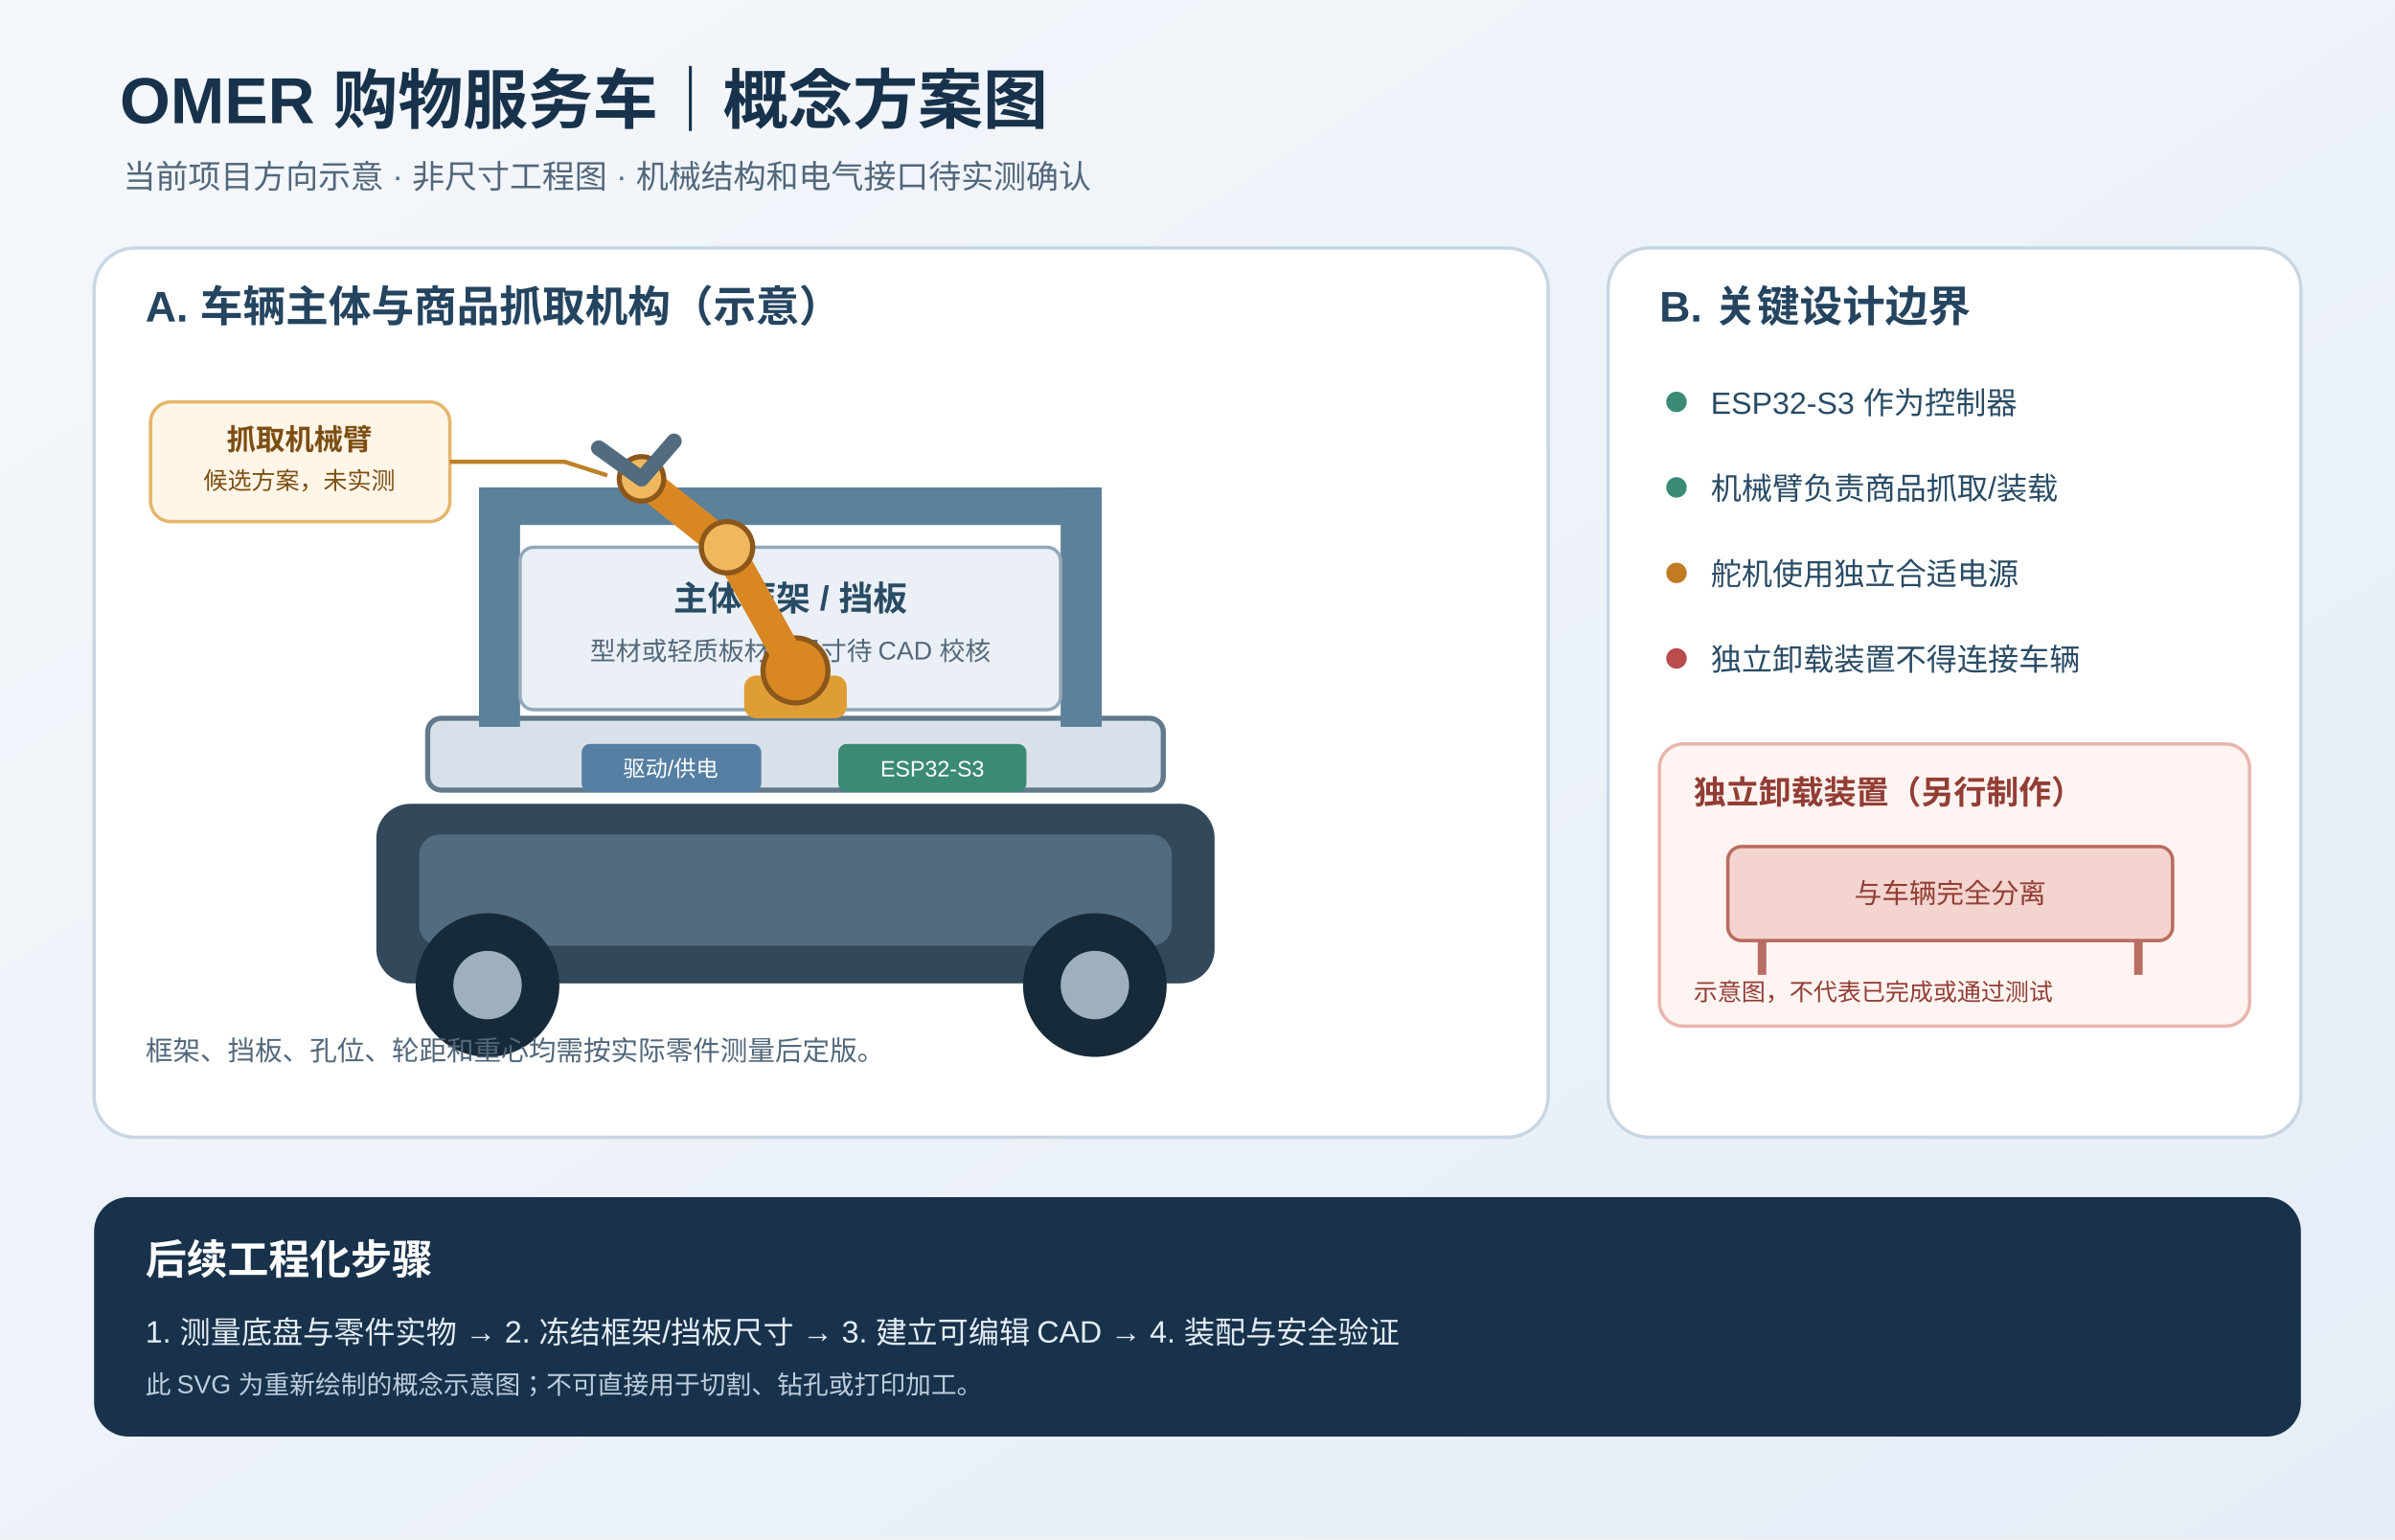
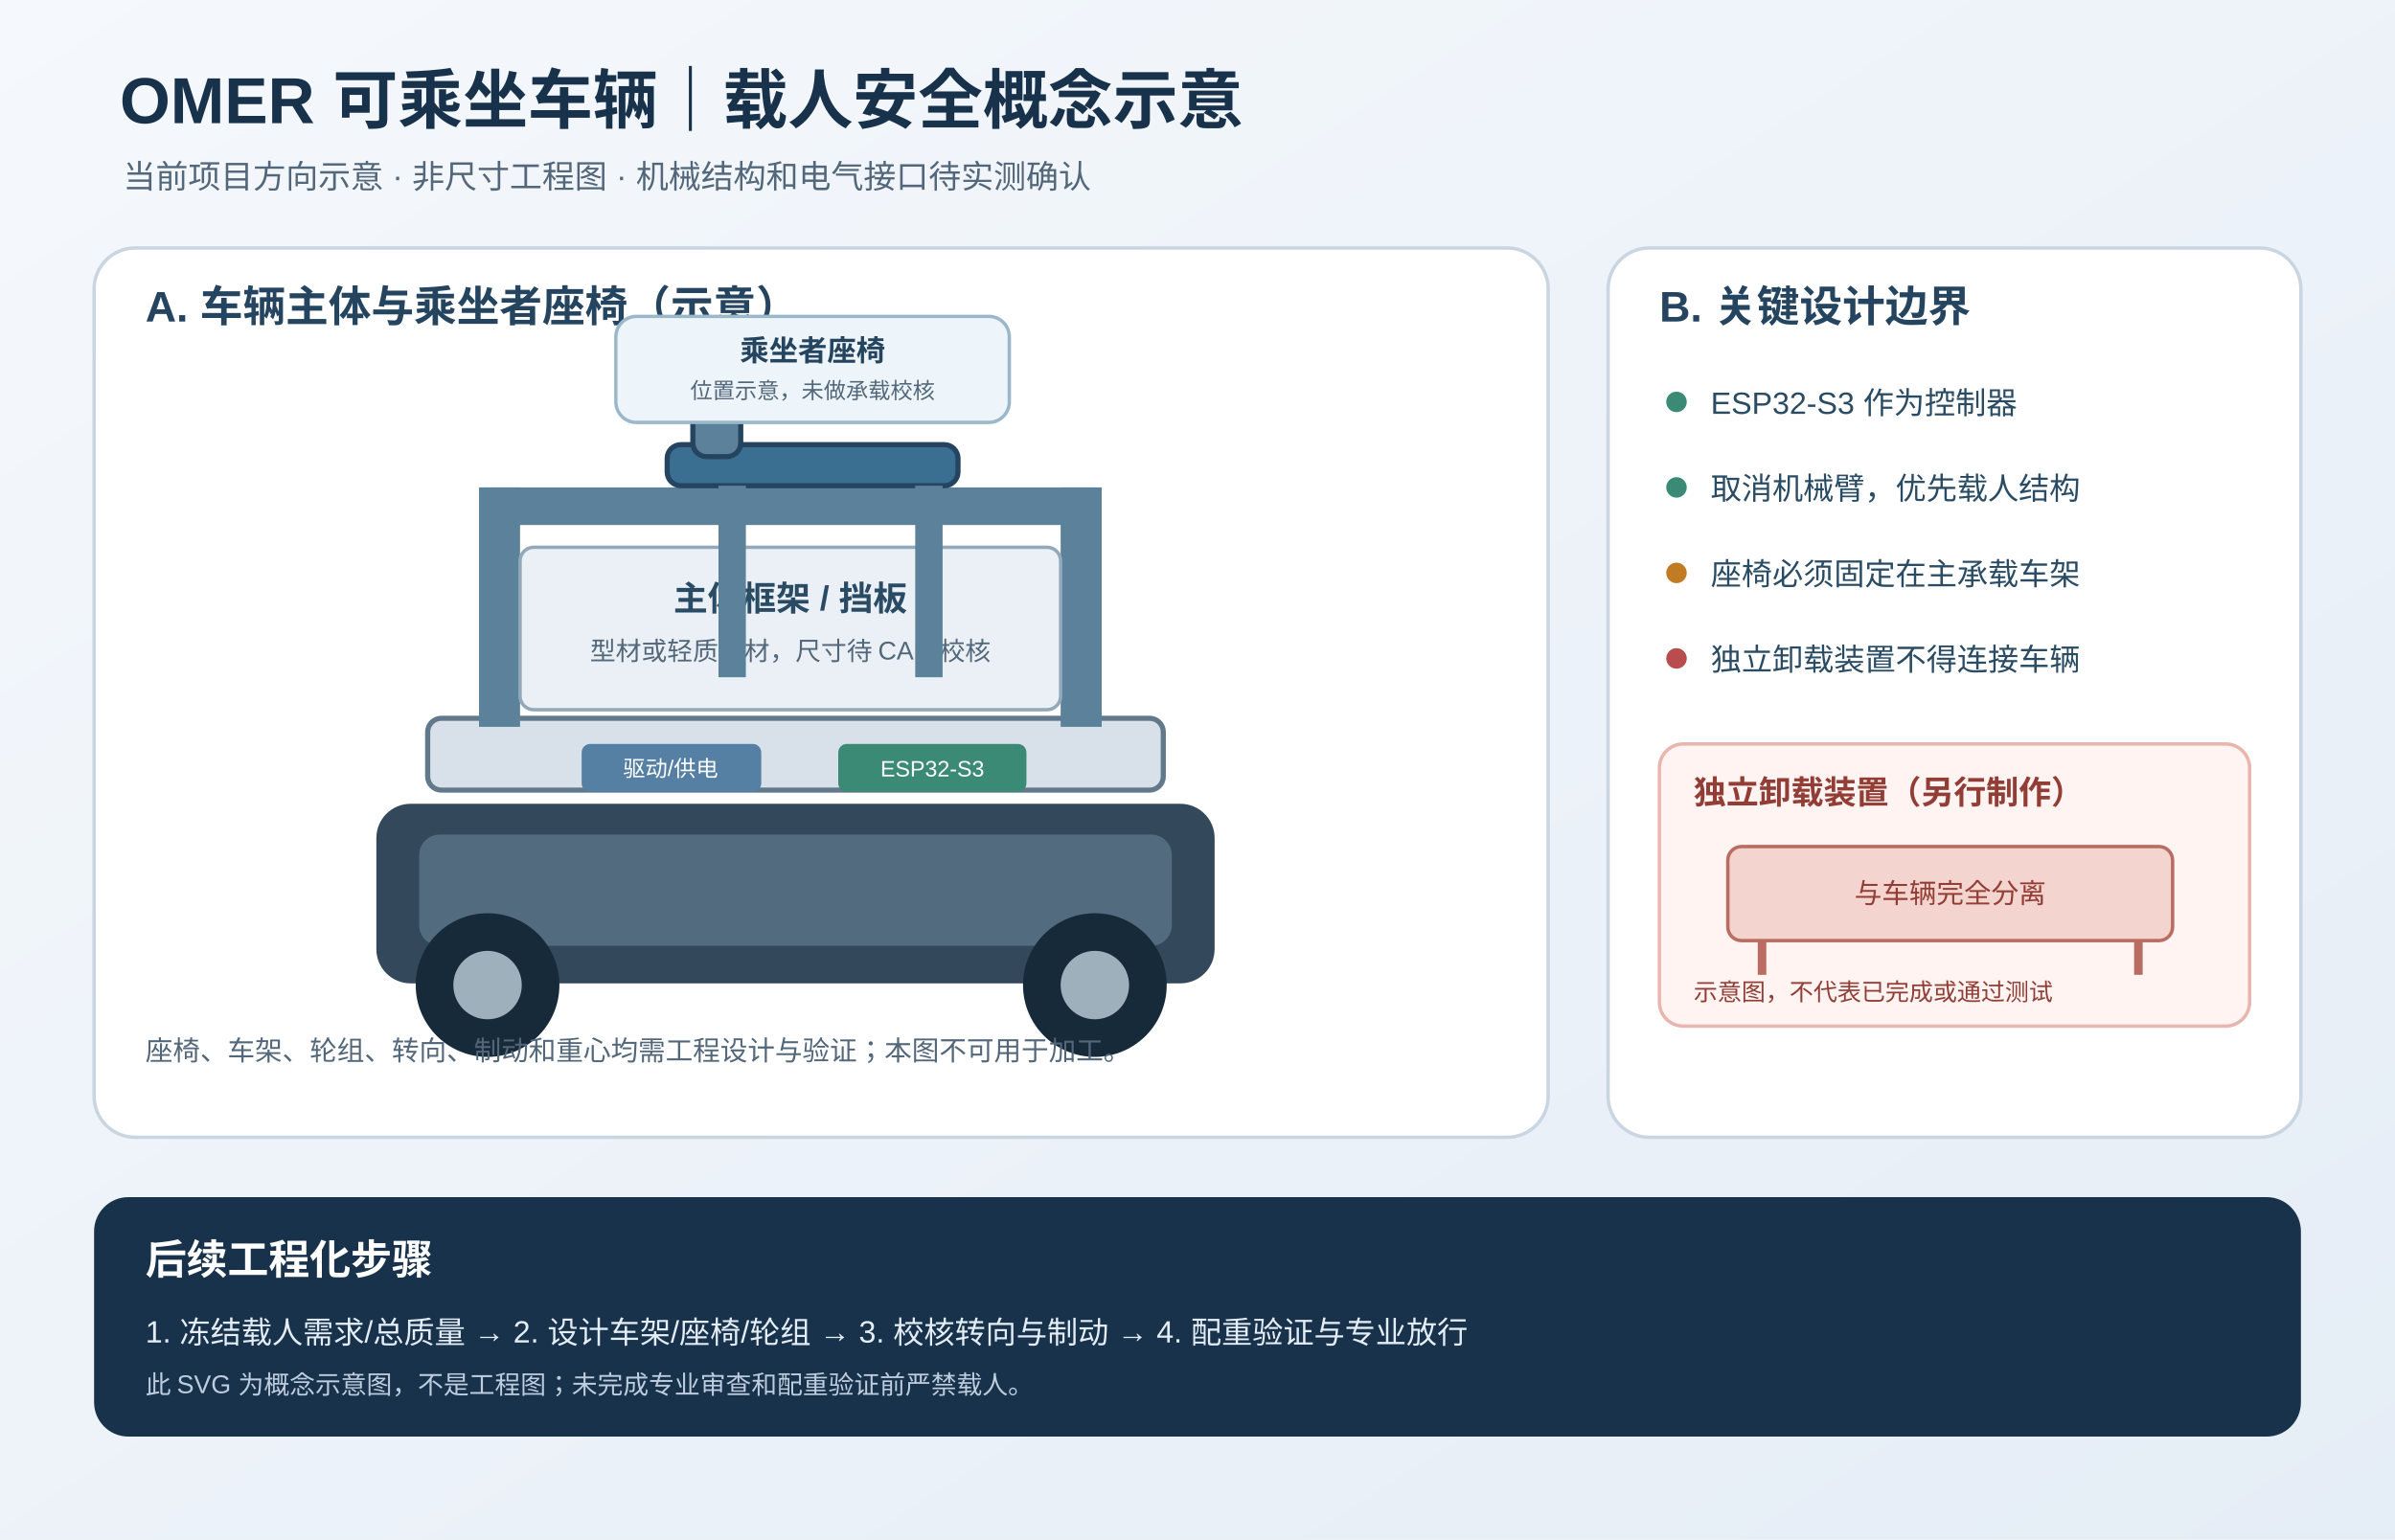
<svg xmlns="http://www.w3.org/2000/svg" width="1400" height="900" viewBox="0 0 1400 900">
  <defs>
    <linearGradient id="bg" x1="0" y1="0" x2="1" y2="1">
      <stop offset="0" stop-color="#f5f8fc" />
      <stop offset="1" stop-color="#e5edf6" />
    </linearGradient>
    <linearGradient id="body" x1="0" y1="0" x2="0" y2="1">
      <stop offset="0" stop-color="#f9fbfd" />
      <stop offset="1" stop-color="#b9c8d7" />
    </linearGradient>
  </defs>
  <rect width="1400" height="900" fill="url(#bg)" />
-   <text x="70" y="72" font-family="Arial,sans-serif" font-size="38" font-weight="700" fill="#18324b">OMER 购物服务车｜概念方案图</text>
+   <text x="70" y="72" font-family="Arial,sans-serif" font-size="38" font-weight="700" fill="#18324b">OMER 可乘坐车辆｜载人安全概念示意</text>
  <text x="72" y="110" font-family="Arial,sans-serif" font-size="19" fill="#52677a">当前项目方向示意 · 非尺寸工程图 · 机械结构和电气接口待实测确认</text>
  <rect x="55" y="145" width="850" height="520" rx="24" fill="#ffffff" stroke="#c9d6e2" stroke-width="2" />
-   <text x="85" y="188" font-family="Arial,sans-serif" font-size="25" font-weight="700" fill="#24445f">A. 车辆主体与商品抓取机构（示意）</text>
+   <text x="85" y="188" font-family="Arial,sans-serif" font-size="25" font-weight="700" fill="#24445f">A. 车辆主体与乘坐者座椅（示意）</text>
  <rect x="220" y="470" width="490" height="105" rx="20" fill="#33485a" />
  <rect x="245" y="488" width="440" height="65" rx="12" fill="#526b7e" />
  <circle cx="285" cy="576" r="42" fill="#172a39" />
  <circle cx="285" cy="576" r="20" fill="#9fb0bd" />
  <circle cx="640" cy="576" r="42" fill="#172a39" />
  <circle cx="640" cy="576" r="20" fill="#9fb0bd" />
  <rect x="250" y="420" width="430" height="42" rx="8" fill="#d8e1e9" stroke="#61798b" stroke-width="3" />
  <rect x="280" y="285" width="24" height="140" fill="#5c819b" />
  <rect x="620" y="285" width="24" height="140" fill="#5c819b" />
  <rect x="280" y="285" width="364" height="22" rx="4" fill="#5c819b" />
  <rect x="304" y="320" width="316" height="95" rx="8" fill="#eaf0f5" stroke="#93a8b9" stroke-width="2" />
  <text x="462" y="357" text-anchor="middle" font-family="Arial,sans-serif" font-size="20" font-weight="700" fill="#294b64">主体框架 / 挡板</text>
  <text x="462" y="386" text-anchor="middle" font-family="Arial,sans-serif" font-size="15" fill="#52677a">型材或轻质板材，尺寸待 CAD 校核</text>
-   <rect x="435" y="395" width="60" height="25" rx="7" fill="#df9d36" />
-   <circle cx="465" cy="392" r="19" fill="#d88723" stroke="#8c571a" stroke-width="3" />
-   <path d="M465 392 L425 320 L375 280" fill="none" stroke="#d88723" stroke-width="18" stroke-linecap="round" />
-   <circle cx="425" cy="320" r="15" fill="#f0b85e" stroke="#8c571a" stroke-width="3" />
-   <circle cx="375" cy="280" r="13" fill="#f0b85e" stroke="#8c571a" stroke-width="3" />
-   <path d="M375 280 L350 262 M375 280 L394 258" fill="none" stroke="#526b7e" stroke-width="9" stroke-linecap="round" />
-   <rect x="88" y="235" width="175" height="70" rx="12" fill="#fff6e8" stroke="#e4b66c" stroke-width="2" />
-   <text x="175" y="263" text-anchor="middle" font-family="Arial,sans-serif" font-size="17" font-weight="700" fill="#7c4e12">抓取机械臂</text>
-   <text x="175" y="286" text-anchor="middle" font-family="Arial,sans-serif" font-size="14" fill="#7c4e12">候选方案，未实测</text>
-   <path d="M263 270 L330 270 L355 278" fill="none" stroke="#bd8128" stroke-width="2.5" />
+   <rect x="390" y="260" width="170" height="24" rx="8" fill="#3b6f91" stroke="#24445f" stroke-width="3" />
+   <rect x="405" y="205" width="28" height="62" rx="8" fill="#5c819b" stroke="#24445f" stroke-width="3" />
+   <rect x="420" y="284" width="16" height="112" fill="#5c819b" />
+   <rect x="535" y="284" width="16" height="112" fill="#5c819b" />
+   <rect x="360" y="185" width="230" height="62" rx="12" fill="#edf5fa" stroke="#9bb8cb" stroke-width="2" />
+   <text x="475" y="211" text-anchor="middle" font-family="Arial,sans-serif" font-size="17" font-weight="700" fill="#24445f">乘坐者座椅</text>
+   <text x="475" y="233" text-anchor="middle" font-family="Arial,sans-serif" font-size="13" fill="#52677a">位置示意，未做承载校核</text>
  <rect x="490" y="435" width="110" height="28" rx="5" fill="#3b8a76" />
  <text x="545" y="454" text-anchor="middle" font-family="Arial,sans-serif" font-size="13" fill="#fff">ESP32-S3</text>
  <rect x="340" y="435" width="105" height="28" rx="5" fill="#557fa3" />
  <text x="392" y="454" text-anchor="middle" font-family="Arial,sans-serif" font-size="13" fill="#fff">驱动/供电</text>
-   <text x="85" y="620" font-family="Arial,sans-serif" font-size="16" fill="#52677a">框架、挡板、孔位、轮距和重心均需按实际零件测量后定版。</text>
+   <text x="85" y="620" font-family="Arial,sans-serif" font-size="16" fill="#52677a">座椅、车架、轮组、转向、制动和重心均需工程设计与验证；本图不可用于加工。</text>
  <rect x="940" y="145" width="405" height="520" rx="24" fill="#ffffff" stroke="#c9d6e2" stroke-width="2" />
  <text x="970" y="188" font-family="Arial,sans-serif" font-size="25" font-weight="700" fill="#24445f">B. 关键设计边界</text>
  <circle cx="980" cy="235" r="6" fill="#3b8a76" />
  <text x="1000" y="242" font-family="Arial,sans-serif" font-size="18" fill="#294b64">ESP32-S3 作为控制器</text>
  <circle cx="980" cy="285" r="6" fill="#3b8a76" />
-   <text x="1000" y="292" font-family="Arial,sans-serif" font-size="18" fill="#294b64">机械臂负责商品抓取/装载</text>
+   <text x="1000" y="292" font-family="Arial,sans-serif" font-size="18" fill="#294b64">取消机械臂，优先载人结构</text>
  <circle cx="980" cy="335" r="6" fill="#c17b23" />
-   <text x="1000" y="342" font-family="Arial,sans-serif" font-size="18" fill="#294b64">舵机使用独立合适电源</text>
+   <text x="1000" y="342" font-family="Arial,sans-serif" font-size="18" fill="#294b64">座椅必须固定在主承载车架</text>
  <circle cx="980" cy="385" r="6" fill="#b94c4c" />
  <text x="1000" y="392" font-family="Arial,sans-serif" font-size="18" fill="#294b64">独立卸载装置不得连接车辆</text>
  <rect x="970" y="435" width="345" height="165" rx="14" fill="#fff4f1" stroke="#e8b6ae" stroke-width="2" />
  <text x="990" y="470" font-family="Arial,sans-serif" font-size="19" font-weight="700" fill="#923d35">独立卸载装置（另行制作）</text>
  <rect x="1010" y="495" width="260" height="55" rx="8" fill="#f3d4ce" stroke="#b96c61" stroke-width="2" />
  <path d="M1030 550 L1030 570 M1250 550 L1250 570" stroke="#b96c61" stroke-width="5" />
  <text x="1140" y="528" text-anchor="middle" font-family="Arial,sans-serif" font-size="16" fill="#923d35">与车辆完全分离</text>
  <text x="990" y="585" font-family="Arial,sans-serif" font-size="14" fill="#923d35">示意图，不代表已完成或通过测试</text>
  <rect x="55" y="700" width="1290" height="140" rx="20" fill="#18324b" />
  <text x="85" y="745" font-family="Arial,sans-serif" font-size="24" font-weight="700" fill="#ffffff">后续工程化步骤</text>
-   <text x="85" y="785" font-family="Arial,sans-serif" font-size="18" fill="#e4edf5">1. 测量底盘与零件实物  →  2. 冻结框架/挡板尺寸  →  3. 建立可编辑 CAD  →  4. 装配与安全验证</text>
-   <text x="85" y="815" font-family="Arial,sans-serif" font-size="15" fill="#bdcddd">此 SVG 为重新绘制的概念示意图；不可直接用于切割、钻孔或打印加工。</text>
+   <text x="85" y="785" font-family="Arial,sans-serif" font-size="18" fill="#e4edf5">1. 冻结载人需求/总质量  →  2. 设计车架/座椅/轮组  →  3. 校核转向与制动  →  4. 配重验证与专业放行</text>
+   <text x="85" y="815" font-family="Arial,sans-serif" font-size="15" fill="#bdcddd">此 SVG 为概念示意图，不是工程图；未完成专业审查和配重验证前严禁载人。</text>
</svg>
